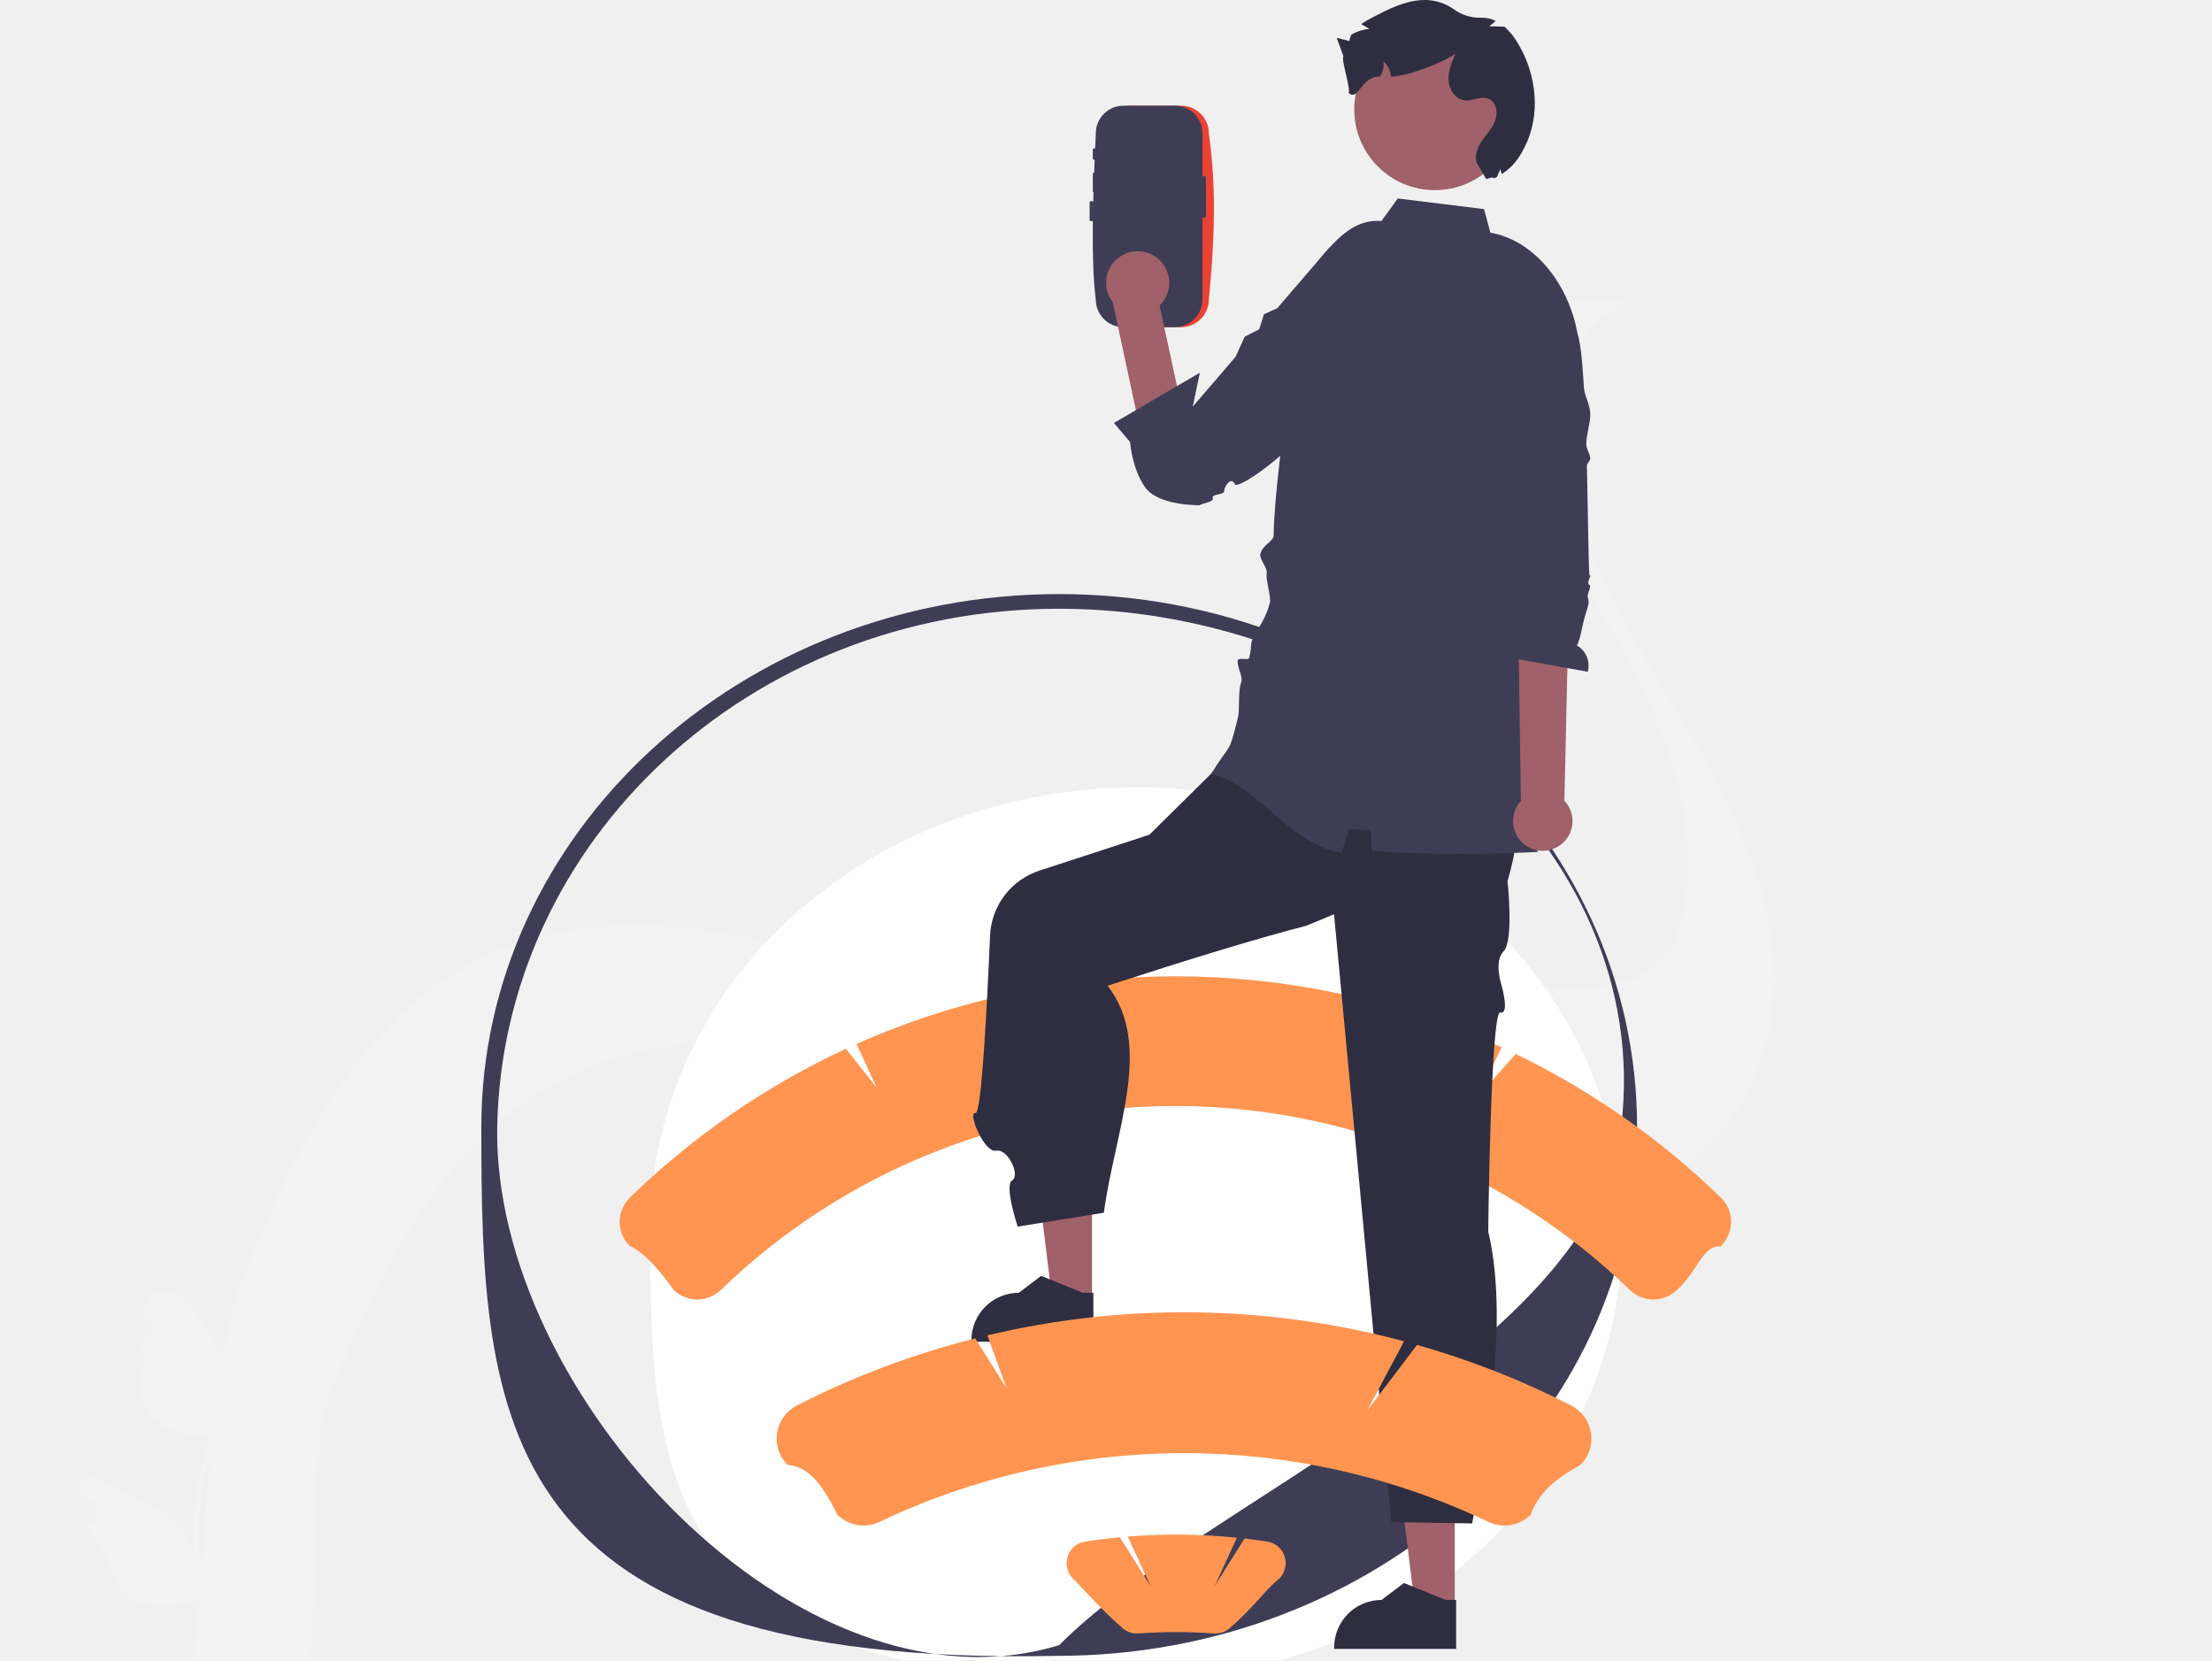
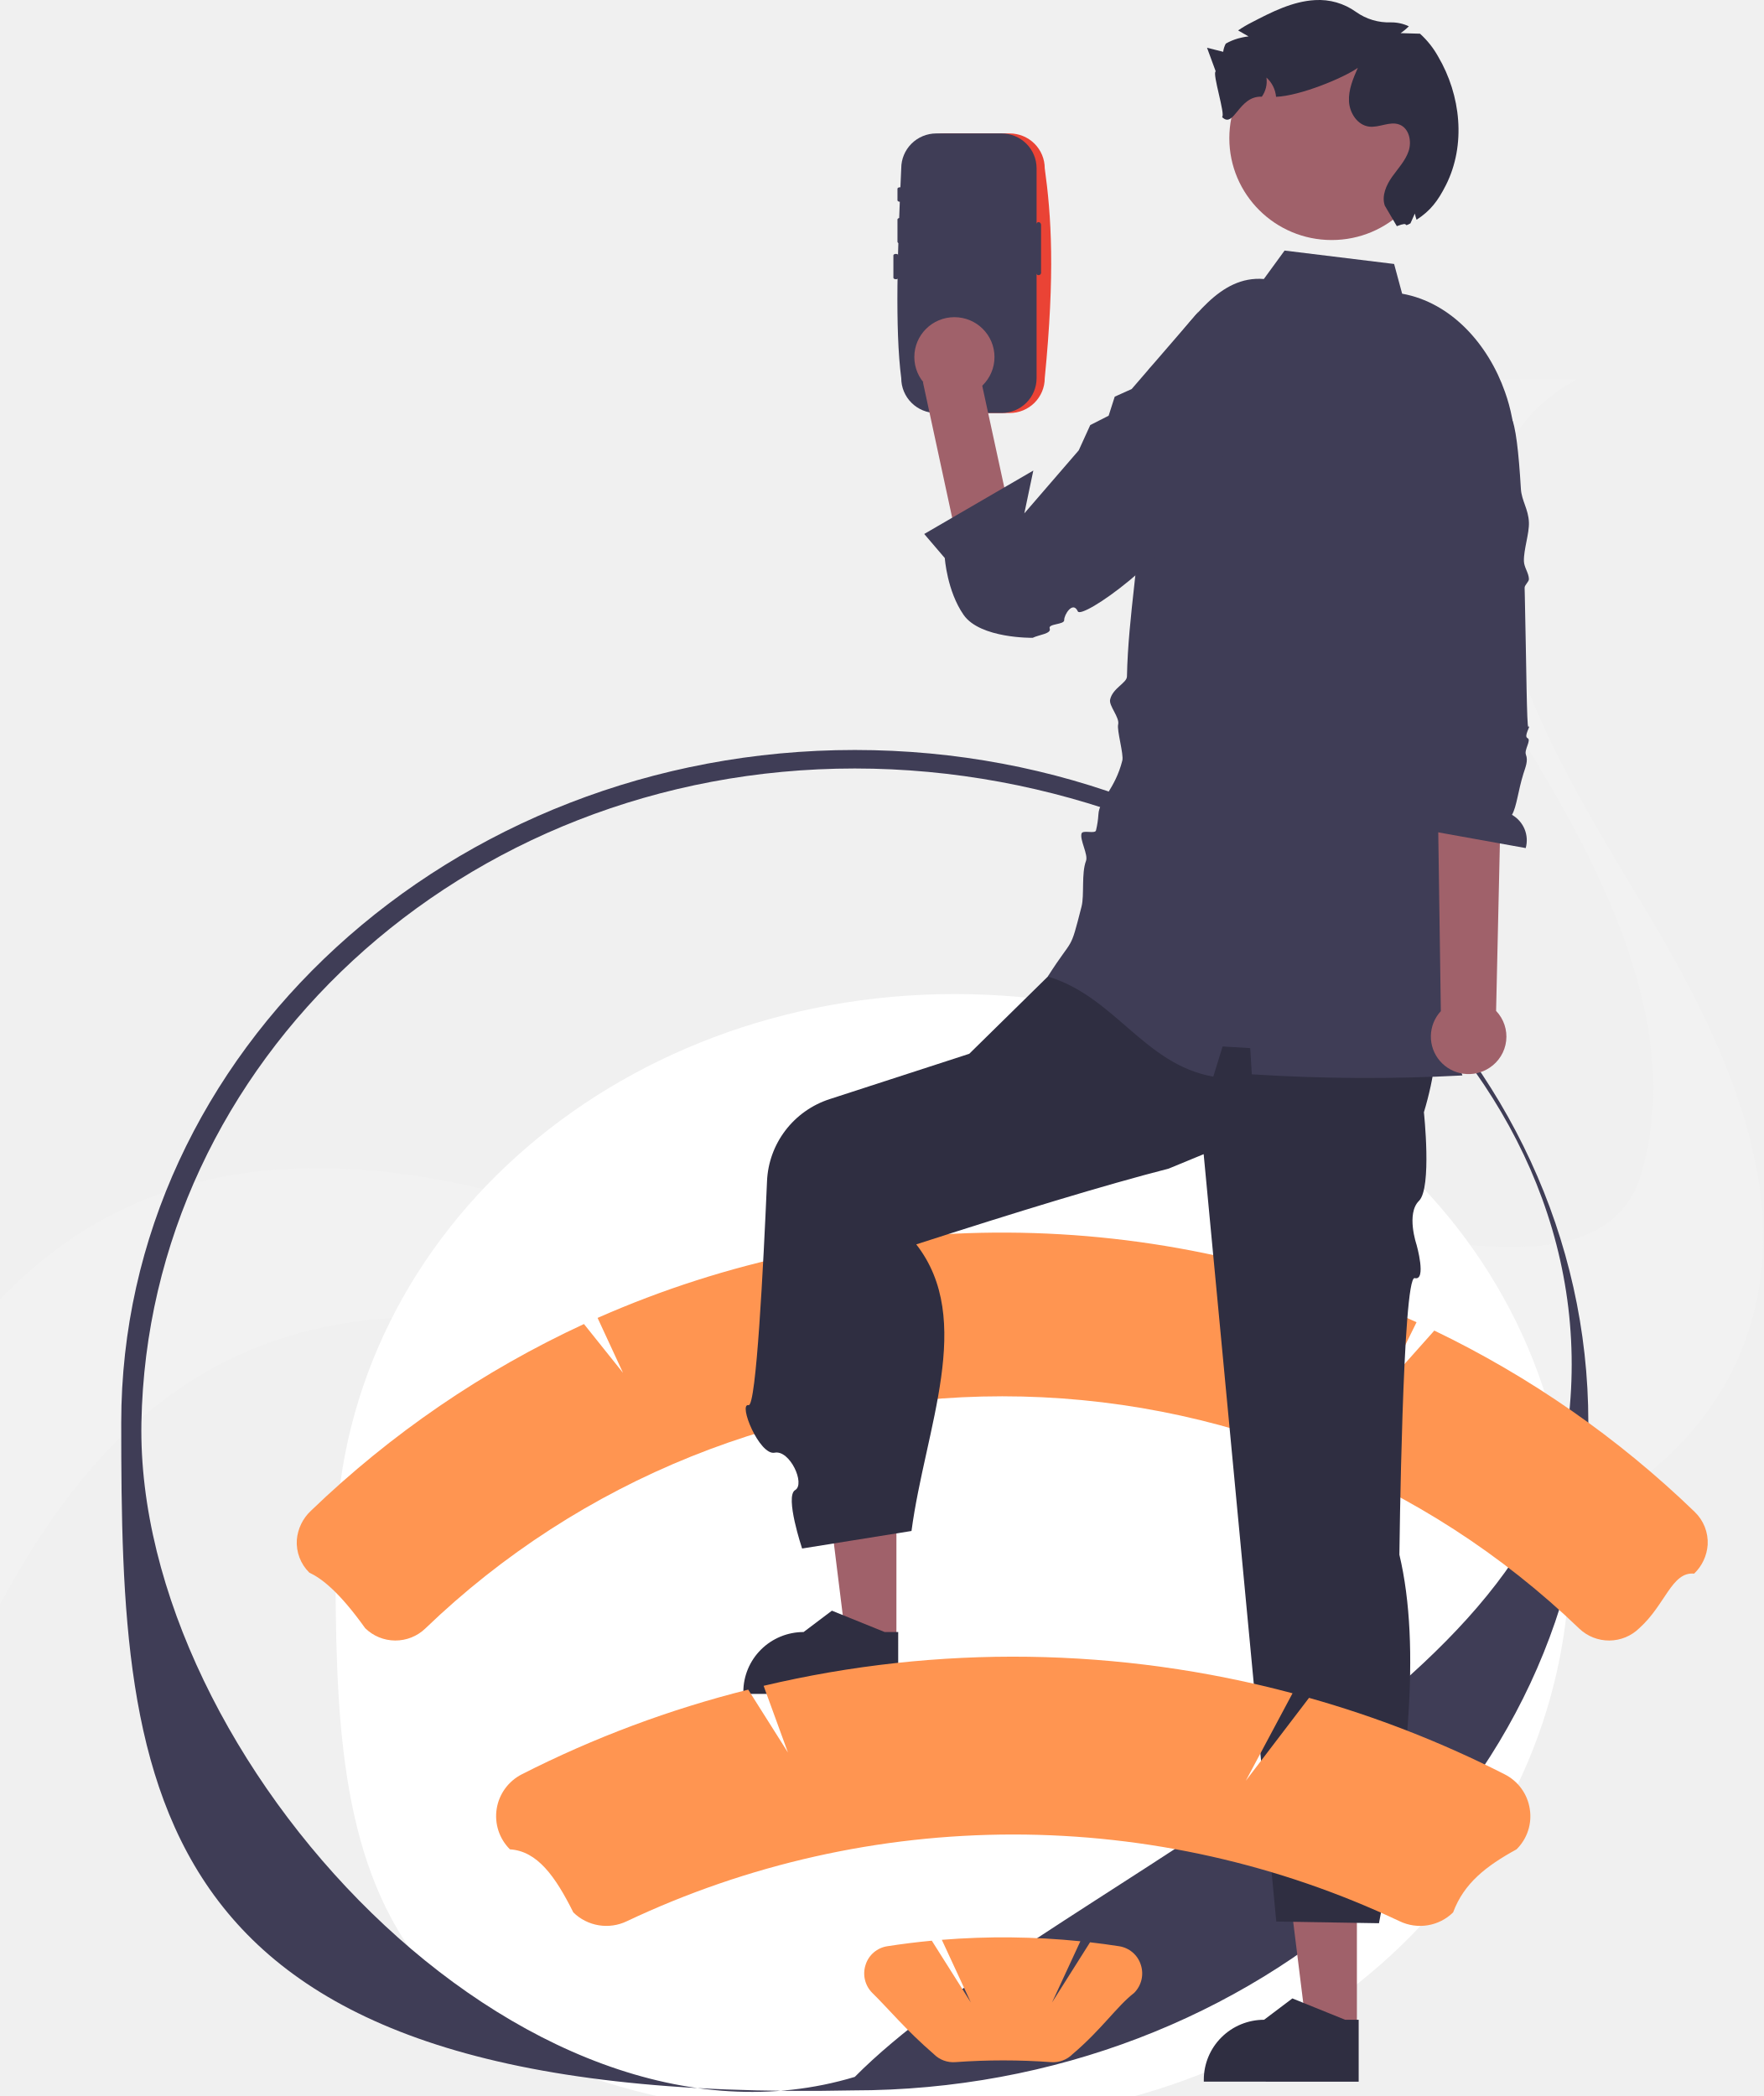
- <svg xmlns="http://www.w3.org/2000/svg" width="854" height="641" viewBox="0 0 854 641" fill="none">
-   <g clip-path="url(#clip0_143_477)">
-     <path d="M113.331 615.211C112.618 615.244 111.912 615.057 111.309 614.675C110.706 614.293 110.235 613.735 109.959 613.076C109.684 612.418 109.618 611.691 109.77 610.993C109.921 610.296 110.284 609.662 110.808 609.177L111.047 608.229C111.015 608.153 110.984 608.077 110.952 608.001C110.233 606.305 109.03 604.858 107.492 603.843C105.954 602.829 104.151 602.291 102.308 602.298C100.466 602.304 98.667 602.856 97.136 603.882C95.606 604.908 94.413 606.363 93.708 608.065C90.887 614.858 87.296 621.662 86.412 628.845C86.023 632.019 86.187 635.238 86.898 638.356C80.273 623.906 76.834 608.201 76.811 592.305C76.81 588.316 77.032 584.33 77.475 580.366C77.842 577.116 78.35 573.889 79.001 570.686C82.552 553.304 90.175 537.012 101.244 523.148C106.602 520.225 110.935 515.729 113.659 510.268C114.646 508.304 115.343 506.209 115.729 504.046C115.125 504.125 113.451 494.92 113.907 494.356C113.064 493.078 111.557 492.442 110.637 491.195C106.062 484.993 99.759 486.075 96.469 494.504C89.439 498.052 89.371 503.935 93.684 509.594C96.428 513.194 96.806 518.065 99.213 521.919C98.965 522.236 98.708 522.543 98.46 522.861C93.932 528.683 89.986 534.935 86.677 541.527C87.482 534.142 86.522 526.671 83.876 519.73C81.194 513.26 76.168 507.812 71.741 502.219C66.424 495.501 55.522 498.433 54.585 506.949C54.576 507.031 54.567 507.114 54.559 507.196C55.216 507.567 55.86 507.961 56.489 508.377C57.28 508.906 57.893 509.661 58.248 510.544C58.602 511.427 58.682 512.396 58.476 513.325C58.27 514.254 57.789 515.099 57.095 515.749C56.4 516.4 55.526 516.825 54.586 516.97L54.489 516.985C54.723 519.355 55.137 521.703 55.728 524.01C50.049 545.97 62.309 553.969 79.814 554.328C80.2 554.526 80.576 554.724 80.963 554.913C77.639 564.332 75.554 574.144 74.76 584.101C74.311 589.975 74.338 595.877 74.84 601.747L74.81 601.539C73.542 595.011 70.06 589.121 64.952 584.864C57.365 578.632 46.647 576.337 38.462 571.328C37.593 570.769 36.581 570.471 35.547 570.468C34.514 570.466 33.501 570.759 32.629 571.313C31.756 571.868 31.06 572.66 30.623 573.596C30.186 574.533 30.026 575.575 30.162 576.6C30.173 576.673 30.184 576.746 30.195 576.819C31.415 577.316 32.603 577.888 33.752 578.533C34.409 578.904 35.053 579.297 35.683 579.714C36.474 580.242 37.087 580.997 37.441 581.88C37.796 582.763 37.875 583.733 37.67 584.661C37.464 585.59 36.982 586.435 36.288 587.086C35.594 587.736 34.719 588.162 33.779 588.307L33.682 588.322C33.613 588.332 33.554 588.342 33.484 588.351C35.569 593.329 38.495 597.911 42.134 601.895C45.685 621.066 60.935 622.885 77.247 617.302H77.257C79.047 625.08 81.64 632.65 84.995 639.892H112.638C112.737 639.585 112.826 639.268 112.916 638.961C110.357 639.121 107.788 638.968 105.267 638.505C107.318 635.988 109.369 633.452 111.42 630.935C111.465 630.888 111.508 630.839 111.548 630.787C112.589 629.499 113.639 628.221 114.679 626.933L114.68 626.931C114.735 622.983 114.282 619.044 113.332 615.212L113.331 615.211H113.331Z" fill="#F2F2F2" />
-     <path d="M73 648.435H117.607C125.236 622.747 117.648 562.038 127.703 537.225C146.996 489.648 171.643 439.448 217.645 416.218C237.287 406.298 258.703 402.424 280.574 402.635C310.787 402.921 341.849 411.032 370.288 421.78C381.921 426.167 393.448 430.991 404.93 435.921C448.187 454.508 490.973 474.754 537.491 480.226C596.355 487.146 665.563 460.81 681.641 404.082C693.911 360.651 671.812 315.562 648.637 276.774C625.461 237.986 599.556 196.484 603.787 151.576C603.802 151.425 603.818 151.259 603.848 151.108C605.44 134.978 615.072 123.386 628.525 115.954H569.949C569.176 157.847 593.413 194.826 615.223 231.337C638.399 270.11 660.497 315.215 648.227 358.646C632.15 415.358 499.023 348.88 440.159 341.945C423.536 340.001 449.942 346.92 434.092 341.945C409.233 334.151 406.477 405.635 382.285 395.143C367.224 388.6 352.148 382.103 336.874 376.329C330.55 373.932 324.089 371.686 317.551 369.606C317.546 369.605 317.54 369.604 317.535 369.601C317.53 369.599 317.525 369.595 317.521 369.591C273.627 355.691 225.623 350.279 185.066 370.374C184.793 370.51 184.505 370.646 184.232 370.781C138.229 393.997 113.583 444.197 94.29 491.774C78.349 531.104 80.857 606.948 73 648.435L73 648.435Z" fill="#F2F2F2" />
-     <path d="M439.525 648.278C255.045 652.186 251 571.377 251 475.261C251 379.144 335.124 303.954 439.371 303.954C543.617 303.954 626.409 379.116 626.409 475.23C626.409 571.345 543.771 648.278 439.525 648.278Z" fill="white" />
-     <path d="M408.303 639.197C190.605 643.808 185.831 548.448 185.831 435.024C185.831 321.6 285.914 229.326 408.932 229.326C531.949 229.326 632.032 321.602 632.032 435.024C632.032 548.446 531.321 639.197 408.303 639.197ZM408.932 234.986C289.298 234.986 193.985 324.738 191.97 435.024C190.096 537.604 308.288 665.608 408.932 635.065C462.904 580.26 615.497 521.232 625.893 435.024C639.113 325.398 528.565 234.986 408.932 234.986L408.932 234.986Z" fill="#3F3D56" />
-     <path d="M561.642 620.546H546.326L539.04 561.467L561.646 561.468L561.642 620.546Z" fill="#A0616A" />
-     <path d="M562.182 636.524L515.082 636.523V635.927C515.082 631.065 517.014 626.402 520.452 622.964C523.89 619.527 528.552 617.595 533.414 617.595H533.415L542.019 611.068L558.071 617.596L562.182 617.596L562.182 636.524V636.524Z" fill="#2F2E41" />
-     <path d="M664.358 462.278C641.099 439.692 614.37 420.982 585.188 406.858L570.304 423.659L579.784 404.302C540.725 386.466 498.324 377.126 455.386 376.899C412.448 376.672 369.951 385.564 330.706 402.986L338.439 419.783L326.565 404.856C295.91 419.115 267.856 438.402 243.565 461.919C241.068 464.246 239.525 467.418 239.237 470.819C239.112 472.666 239.386 474.52 240.039 476.253C240.692 477.985 241.71 479.558 243.024 480.863C246.766 482.635 252.1 486.701 260.024 497.862C262.454 500.258 265.723 501.611 269.136 501.632C272.549 501.653 275.836 500.341 278.295 497.974C325.354 452.421 388.282 426.953 453.777 426.953C519.271 426.953 582.199 452.421 629.258 497.974C631.717 500.341 635.004 501.653 638.417 501.632C641.829 501.611 645.099 500.258 647.529 497.861C655.503 490.69 657.366 480.552 664.216 481.174C666.629 478.841 668.093 475.698 668.326 472.35C668.427 470.485 668.125 468.619 667.441 466.881C666.756 465.143 665.704 463.573 664.358 462.278Z" fill="#FF9551" />
-     <path d="M421.594 501.987L406.278 501.986L398.992 442.908L421.597 442.909L421.594 501.987Z" fill="#A0616A" />
-     <path d="M422.133 517.965L375.033 517.963V517.368C375.034 512.506 376.965 507.843 380.403 504.405C383.841 500.967 388.504 499.035 393.366 499.035H393.367L401.97 492.508L418.022 499.036L422.134 499.036L422.133 517.965V517.965Z" fill="#2F2E41" />
-     <path d="M579.154 284.475L470.457 295.831L443.749 322.221L401.265 336.093C395.916 337.839 391.228 341.177 387.828 345.66C384.428 350.144 382.478 355.558 382.238 361.18C381.133 387.09 378.948 430.109 376.641 429.658C373.342 429.014 379.936 445.134 384.555 444.199C389.174 443.263 393.976 453.773 390.783 455.642C387.59 457.511 392.909 473.499 392.909 473.499L426.181 468.138C430.346 436.724 445.556 403.613 427.629 380.5C457.99 370.648 484.736 362.409 504.403 357.332L515.04 352.918L537.123 587.564L568.354 588.076C576.971 543.746 581.301 503.848 574.565 475.385C574.565 475.385 575.532 389.88 579.226 390.815C582.919 391.75 579.788 380.611 579.788 380.611C579.788 380.611 576.554 371.124 580.528 367.188C584.502 363.253 582.021 340.105 582.021 340.105C588.587 318.2 586.611 300.113 579.154 284.475V284.475Z" fill="#2F2E41" />
-     <path d="M592.005 236.595C593.082 231.767 594.158 226.939 595.235 222.11C598.259 208.589 601.277 195.074 604.291 181.565C608.249 163.865 612.223 145.548 608.819 127.737C608.309 125.058 607.594 122.422 606.682 119.852C601.584 105.271 590.327 92.495 575.399 89.804L572.96 80.716L539.65 76.616L533.346 85.311C519.776 84.225 511.721 97.737 502.36 108.872L498.64 112.592C495.929 115.982 495.373 128.72 493.681 132.431C486.153 148.935 496.526 132.896 496.161 151.031C495.783 169.824 492.087 188.059 491.708 206.85C491.668 208.866 487.329 210.404 486.582 213.939C486.179 215.847 489.541 219.386 489.031 221.519C488.596 223.34 490.768 230.657 490.302 232.538C488.14 241.268 483.243 244.705 483.028 249.01C482.93 250.666 482.683 252.311 482.291 253.923C482.023 255.067 478.268 253.696 477.902 254.858C477.288 256.81 479.991 261.306 479.25 263.26C477.816 267.042 478.781 273.722 477.902 277.178C474.216 291.687 475.632 285.93 467.641 298.59C488.093 304.773 496.927 325.48 517.966 329.207C518.914 326.142 519.859 323.069 520.802 319.988C523.591 320.167 526.396 320.334 529.202 320.488C529.359 323.163 529.518 325.839 529.677 328.498C551.003 329.873 572.391 329.99 593.731 328.847C593.016 326.703 592.445 324.513 592.021 322.292C590.85 316.118 593.368 309.422 593.637 303.31C593.827 298.782 591.674 294.935 591.737 290.059C591.752 289.157 596.819 288.397 596.803 287.478C596.723 279.372 592.117 268.527 593.637 260.564C595.219 252.38 590.201 244.734 592.005 236.598V236.595L592.005 236.595Z" fill="#3F3D56" />
-     <path d="M436.194 40.802C433.37 40.805 430.662 41.929 428.665 43.926C426.668 45.923 425.545 48.63 425.542 51.455V115.641C425.545 118.465 426.668 121.173 428.665 123.17C430.662 125.167 433.37 126.29 436.194 126.293H456.052C458.876 126.29 461.583 125.167 463.58 123.17C465.577 121.173 466.701 118.465 466.704 115.641C469.869 83.389 468.706 65.983 466.704 51.455C466.701 48.63 465.577 45.923 463.58 43.926C461.583 41.929 458.876 40.805 456.052 40.802H436.194V40.802Z" fill="#EA4335" />
-     <path d="M433.714 40.802C430.89 40.805 428.183 41.929 426.186 43.926C424.189 45.923 423.065 48.63 423.062 51.454C421.921 76.685 421.128 100.747 423.062 115.641C423.065 118.465 424.188 121.172 426.185 123.17C428.182 125.167 430.89 126.29 433.714 126.293H453.572C456.396 126.29 459.104 125.167 461.101 123.17C463.098 121.173 464.221 118.465 464.224 115.641V51.455C464.221 48.63 463.098 45.923 461.101 43.926C459.104 41.929 456.396 40.805 453.572 40.802L433.714 40.802Z" fill="#3F3D56" />
-     <path d="M484.835 134.219C484.835 134.219 503.616 133.457 494.057 141.566C487.836 146.843 473.828 183.581 459.275 188.026C457.561 188.548 455.758 188.709 453.979 188.498C452.2 188.287 450.484 187.709 448.94 186.8C447.396 185.891 446.058 184.672 445.01 183.219C443.962 181.766 443.228 180.111 442.853 178.359L429.66 116.869L446.893 114.248L457.395 162.915L484.835 134.219V134.219Z" fill="#A0616A" />
-     <path d="M439.23 121.36C445.961 121.36 451.418 115.903 451.418 109.172C451.418 102.44 445.961 96.984 439.23 96.984C432.498 96.984 427.042 102.44 427.042 109.172C427.042 115.903 432.498 121.36 439.23 121.36Z" fill="#A0616A" />
-     <path d="M510.311 100.618C521.476 109.003 524.764 136.498 517.748 148.571C504.336 171.648 477.895 189.415 476.768 186.947C475.224 183.568 472.533 188.106 472.624 189.591C472.716 191.076 467.622 190.634 468.216 192.205C468.809 193.777 464.789 194.119 463.043 195.03C463.043 195.03 447.065 195.3 442.024 188.009C436.984 180.718 436.308 170.642 436.308 170.642L430.05 163.279L463.229 143.884L460.494 156.975L477.046 137.703L480.548 129.971L486.137 127.117L487.988 121.291L493.141 118.961L513.52 95.232L510.311 100.618L510.311 100.618Z" fill="#3F3D56" />
-     <path d="M601.987 326.493C603.38 325.575 604.554 324.362 605.427 322.94C606.3 321.519 606.851 319.923 607.041 318.265C607.231 316.608 607.055 314.929 606.526 313.347C605.996 311.765 605.126 310.318 603.978 309.108L606.322 204.844L585.72 208.049L587.173 309.179C585.269 311.244 584.188 313.935 584.136 316.744C584.084 319.552 585.064 322.282 586.89 324.416C588.716 326.55 591.261 327.941 594.044 328.323C596.826 328.706 599.653 328.055 601.987 326.493Z" fill="#A0616A" />
-     <path d="M602.885 115.969C602.885 115.969 601.518 117.002 608.527 127.681C609.916 129.798 610.858 138.337 611.517 149.48C611.732 153.11 613.799 155.66 613.959 159.711C614.095 163.149 612.332 168.047 612.437 171.612C612.493 173.514 613.911 175.168 613.959 177.071C613.979 177.864 612.633 178.91 612.652 179.7C612.673 180.552 612.692 181.402 612.712 182.249C613.193 203.427 613.296 222.554 613.775 222.231C614.794 221.542 612.262 225.102 613.528 225.697C614.795 226.291 612.447 229.241 613.052 230.77C613.789 232.632 612.873 234.687 612.293 236.557C610.621 241.956 610.261 246.592 608.807 249.156C610.533 250.147 611.88 251.683 612.637 253.523C613.394 255.364 613.517 257.404 612.986 259.321L583.95 254.072C580.41 248.401 580.921 242.448 583.333 241.411L582.615 222.956L574.345 127.479L598.582 116.658L602.885 115.969V115.969Z" fill="#3F3D56" />
-     <path d="M422.669 57.264C422.252 57.264 421.913 57.463 421.913 57.707V61.25C421.913 61.494 422.252 61.693 422.669 61.693C423.086 61.693 423.425 61.494 423.425 61.25V57.707C423.425 57.463 423.086 57.264 422.669 57.264Z" fill="#3F3D56" />
-     <path d="M422.669 66.652C422.252 66.652 421.913 66.85 421.913 67.095V73.958C421.913 74.203 422.252 74.401 422.669 74.401C423.086 74.401 423.425 74.203 423.425 73.958V67.095C423.425 66.85 423.086 66.652 422.669 66.652Z" fill="#3F3D56" />
-     <path d="M464.829 67.892C464.606 67.917 464.403 68.029 464.262 68.202C464.12 68.376 464.053 68.598 464.073 68.821V83.215C464.05 83.327 464.052 83.443 464.079 83.554C464.106 83.666 464.158 83.77 464.23 83.859C464.302 83.947 464.394 84.019 464.497 84.068C464.601 84.118 464.714 84.143 464.829 84.143C464.943 84.143 465.057 84.118 465.16 84.068C465.264 84.019 465.355 83.947 465.427 83.859C465.5 83.77 465.552 83.666 465.579 83.554C465.606 83.443 465.608 83.327 465.585 83.215V68.821C465.605 68.598 465.537 68.376 465.396 68.202C465.255 68.029 465.051 67.917 464.829 67.892Z" fill="#3F3D56" />
-     <path d="M421.429 77.634C421.012 77.634 420.673 77.832 420.673 78.077V84.94C420.673 85.185 421.012 85.383 421.429 85.383C421.846 85.383 422.185 85.184 422.185 84.94V78.077C422.185 77.832 421.846 77.634 421.429 77.634Z" fill="#3F3D56" />
-     <path d="M553.972 73.396C571.164 73.396 585.101 59.46 585.101 42.268C585.101 25.076 571.164 11.139 553.972 11.139C536.78 11.139 522.843 25.076 522.843 42.268C522.843 59.46 536.78 73.396 553.972 73.396Z" fill="#A0616A" />
-     <path d="M588.73 56.571C586.299 61.434 583.986 64.476 579.785 67.194C579.571 66.575 579.399 65.941 579.268 65.299C578.821 66.298 578.385 67.296 577.927 68.298C575.269 69.782 578.138 67.492 573.787 69.152L570.126 62.87C569.124 59.889 570.544 56.641 572.35 54.061C574.159 51.491 576.41 49.135 577.39 46.148C578.37 43.16 577.5 39.202 574.562 38.09C571.667 36.979 568.47 39.086 565.394 38.72C561.843 38.301 559.427 34.586 559.234 31.012C559.042 27.438 560.5 24.006 561.927 20.736C557.627 23.817 544.307 29.338 537.055 29.602C536.86 27.34 535.814 25.236 534.13 23.714C534.425 25.773 533.923 27.868 532.728 29.57C525.628 29.206 524.294 39.518 520.628 35.784C521.773 35.208 517.556 22.393 518.7 21.817C517.819 19.404 516.94 16.999 516.063 14.6C517.694 15.011 519.338 15.431 520.98 15.84C521.082 14.963 521.348 14.113 521.766 13.334C522.936 12.667 524.181 12.142 525.475 11.768C525.892 11.657 526.32 11.543 526.752 11.451C527.392 11.308 528.039 11.203 528.69 11.135C527.746 10.587 526.794 10.053 525.848 9.495C525.735 9.431 525.633 9.365 525.52 9.301C526.849 8.387 528.237 7.563 529.676 6.834C535.742 3.661 542.037 0.427 548.875 0.032C553.318 -0.251 557.721 1.017 561.334 3.618C564.448 5.856 568.22 6.99 572.053 6.843C573.917 6.829 575.76 7.239 577.441 8.043C576.671 8.819 575.828 9.52 574.925 10.136C576.898 10.188 578.86 10.241 580.836 10.303C583.048 12.316 584.913 14.68 586.357 17.299C593.277 29.121 594.858 44.323 588.73 56.571H588.73Z" fill="#2F2E41" />
-     <path d="M614.216 553.114C613.875 550.869 613.003 548.738 611.672 546.898C610.342 545.058 608.591 543.563 606.565 542.536C587.556 532.807 567.632 524.978 547.085 519.163L527.857 544.511L542.068 517.764C489.469 503.653 434.183 502.869 381.205 515.482L388.599 535.87L376.52 516.649C352.665 522.647 329.567 531.332 307.67 542.536C305.654 543.569 303.91 545.063 302.581 546.897C301.252 548.732 300.375 550.854 300.022 553.091C299.669 555.329 299.85 557.618 300.55 559.772C301.25 561.927 302.449 563.885 304.049 565.488C312.362 565.999 317.852 573.723 323.331 584.77C325.43 586.842 328.119 588.214 331.028 588.698C333.938 589.183 336.926 588.756 339.584 587.476C376.304 570.011 416.456 560.949 457.118 560.949C497.78 560.949 537.932 570.011 574.652 587.476C577.309 588.756 580.297 589.183 583.206 588.699C586.116 588.215 588.804 586.842 590.903 584.77C594.197 575.838 600.986 570.557 610.186 565.488C611.795 563.896 613 561.942 613.701 559.789C614.402 557.637 614.579 555.348 614.216 553.114Z" fill="#FF9551" />
-     <path d="M489.283 595.105C486.368 594.648 483.435 594.248 480.485 593.907L468.922 612.307L477.538 593.593C463.537 592.162 449.435 592.014 435.407 593.15L444.227 612.307L432.354 593.414C427.822 593.844 423.324 594.408 418.859 595.106C417.33 595.332 415.896 595.985 414.722 596.989C413.547 597.994 412.68 599.309 412.22 600.785C411.73 602.272 411.663 603.867 412.026 605.391C412.39 606.915 413.17 608.307 414.28 609.413C419.055 614.09 424.32 620.586 432.972 628.105C433.816 628.96 434.836 629.622 435.961 630.045C437.086 630.468 438.289 630.642 439.488 630.554C444.282 630.199 449.189 630.019 454.071 630.019H454.071C458.953 630.019 463.859 630.199 468.654 630.554C469.853 630.64 471.056 630.465 472.18 630.043C473.305 629.62 474.325 628.959 475.17 628.105C484.105 620.478 488.62 613.485 493.862 609.413C494.972 608.307 495.752 606.915 496.116 605.391C496.48 603.867 496.412 602.272 495.922 600.785C495.462 599.309 494.595 597.994 493.42 596.989C492.246 595.984 490.812 595.331 489.283 595.105Z" fill="#FF9551" />
-   </g>
-   <defs>
-     <clipPath id="clip0_143_477">
-       <rect width="889.902" height="640.907" fill="white" transform="translate(-36)" />
-     </clipPath>
-   </defs>
+ <svg xmlns="http://www.w3.org/2000/svg" width="461" height="548" viewBox="0 0 461 548" fill="none">
+   <path d="M-65.299 554.437H-26.953C-20.394 532.472 -26.918 480.564 -18.273 459.348C-1.688 418.668 19.499 375.745 59.045 355.882C75.929 347.4 94.34 344.088 113.141 344.268C139.114 344.513 165.816 351.448 190.263 360.638C200.264 364.389 210.173 368.514 220.043 372.729C257.229 388.622 294.01 405.933 333.999 410.612C384.601 416.528 444.095 394.01 457.916 345.506C468.464 308.37 449.467 269.817 429.544 236.652C409.622 203.487 387.352 168.001 390.99 129.603C391.003 129.474 391.016 129.332 391.042 129.203C392.411 115.411 400.69 105.499 412.256 99.145H361.901C361.236 134.965 382.072 166.583 400.821 197.802C420.743 230.955 439.74 269.521 429.192 306.656C415.372 355.147 300.93 298.305 250.327 292.376C236.037 290.713 258.737 296.63 245.112 292.376C223.742 285.712 221.373 346.833 200.577 337.862C187.63 332.268 174.669 326.712 161.54 321.776C156.103 319.726 150.548 317.806 144.929 316.027C144.924 316.027 144.919 316.025 144.914 316.023C144.91 316.021 144.906 316.018 144.903 316.014C107.169 304.13 65.903 299.502 31.038 316.684C30.803 316.8 30.556 316.916 30.321 317.032C-9.225 336.882 -30.412 379.805 -46.997 420.485C-60.7 454.114 -58.545 518.964 -65.299 554.436L-65.299 554.437Z" fill="#F2F2F2" />
+   <path d="M249.782 554.303C91.195 557.644 87.718 488.549 87.718 406.366C87.718 324.182 160.035 259.892 249.65 259.892C339.265 259.892 410.436 324.158 410.436 406.34C410.436 488.522 339.397 554.303 249.782 554.303Z" fill="white" />
+   <path d="M222.943 546.537C35.8 550.48 31.696 468.944 31.696 371.962C31.696 274.98 117.732 196.082 223.483 196.082C329.235 196.082 415.27 274.982 415.27 371.962C415.27 468.942 328.695 546.537 222.943 546.537ZM223.483 200.922C120.641 200.922 38.705 277.664 36.973 371.962C35.362 459.671 136.966 569.12 223.483 543.005C269.88 496.144 401.056 445.673 409.993 371.962C421.357 278.228 326.326 200.922 223.483 200.922L223.483 200.922Z" fill="#3F3D56" />
+   <path d="M354.76 530.59H341.593L335.33 480.075L354.763 480.076L354.76 530.59Z" fill="#A0616A" />
+   <path d="M355.224 544.252L314.734 544.251V543.742C314.735 539.585 316.395 535.598 319.351 532.658C322.306 529.719 326.314 528.067 330.494 528.067H330.495L337.891 522.486L351.69 528.068L355.224 528.068L355.224 544.253V544.252Z" fill="#2F2E41" />
+   <path d="M443.059 395.265C423.065 375.954 400.087 359.955 375.001 347.879L362.206 362.245L370.355 345.694C336.778 330.443 300.329 322.457 263.417 322.263C226.506 322.069 189.974 329.672 156.237 344.569L162.885 358.93L152.677 346.167C126.324 358.359 102.208 374.85 81.327 394.958C79.18 396.948 77.854 399.66 77.606 402.568C77.499 404.148 77.734 405.732 78.296 407.214C78.857 408.696 79.732 410.04 80.861 411.157C84.079 412.671 88.663 416.148 95.475 425.69C97.564 427.74 100.375 428.897 103.309 428.915C106.243 428.933 109.068 427.81 111.182 425.787C151.636 386.837 205.732 365.061 262.034 365.061C318.336 365.061 372.432 386.837 412.886 425.787C415 427.81 417.825 428.933 420.759 428.915C423.693 428.897 426.503 427.74 428.592 425.69C435.447 419.558 437.049 410.89 442.937 411.422C445.011 409.427 446.27 406.74 446.47 403.877C446.557 402.282 446.298 400.687 445.709 399.201C445.12 397.715 444.217 396.372 443.059 395.265V395.265Z" fill="#FF9551" />
+   <path d="M234.368 429.218L221.202 429.217L214.938 378.703L234.371 378.704L234.368 429.218Z" fill="#A0616A" />
+   <path d="M234.832 442.88L194.343 442.878V442.369C194.343 438.212 196.003 434.225 198.959 431.285C201.914 428.346 205.923 426.694 210.102 426.694H210.103L217.499 421.113L231.298 426.695L234.833 426.695L234.832 442.88V442.88Z" fill="#2F2E41" />
+   <path d="M369.814 243.237L276.373 252.947L253.414 275.511L216.893 287.372C212.294 288.865 208.264 291.72 205.341 295.553C202.419 299.386 200.742 304.016 200.537 308.822C199.586 330.977 197.708 367.759 195.725 367.374C192.889 366.823 198.557 380.607 202.528 379.807C206.498 379.006 210.627 387.994 207.882 389.591C205.137 391.189 209.71 404.86 209.71 404.86L238.311 400.276C241.892 373.416 254.967 345.105 239.556 325.342C265.656 316.918 288.648 309.874 305.554 305.532L314.698 301.758L333.682 502.389L360.53 502.828C367.938 464.924 371.659 430.809 365.869 406.472C365.869 406.472 366.701 333.362 369.876 334.162C373.051 334.961 370.359 325.437 370.359 325.437C370.359 325.437 367.579 317.325 370.995 313.96C374.412 310.595 372.278 290.803 372.278 290.803C377.923 272.073 376.224 256.608 369.814 243.237V243.237Z" fill="#2F2E41" />
+   <path d="M380.862 202.298C381.787 198.17 382.712 194.041 383.638 189.913C386.237 178.351 388.832 166.795 391.423 155.245C394.825 140.11 398.242 124.449 395.315 109.22C394.877 106.929 394.262 104.675 393.478 102.478C389.096 90.011 379.419 79.087 366.586 76.786L364.489 69.016L335.854 65.51L330.435 72.944C318.77 72.016 311.845 83.569 303.799 93.089L300.601 96.27C298.27 99.169 297.792 110.06 296.337 113.234C289.867 127.345 298.783 113.631 298.469 129.137C298.144 145.206 294.968 160.798 294.642 176.865C294.607 178.589 290.877 179.903 290.235 182.926C289.889 184.557 292.779 187.583 292.34 189.407C291.966 190.964 293.834 197.22 293.433 198.829C291.574 206.293 287.365 209.232 287.18 212.913C287.096 214.329 286.883 215.735 286.546 217.114C286.316 218.092 283.088 216.92 282.774 217.913C282.245 219.583 284.569 223.427 283.932 225.098C282.7 228.331 283.529 234.043 282.774 236.998C279.605 249.404 280.822 244.481 273.952 255.306C291.534 260.592 299.128 278.297 317.214 281.484C318.029 278.864 318.842 276.236 319.652 273.602C322.049 273.755 324.461 273.898 326.873 274.03C327.008 276.317 327.145 278.605 327.281 280.879C345.614 282.054 364 282.154 382.345 281.177C381.73 279.343 381.239 277.471 380.875 275.572C379.869 270.293 382.033 264.567 382.264 259.342C382.427 255.47 380.576 252.181 380.631 248.011C380.644 247.24 384.999 246.591 384.986 245.805C384.917 238.874 380.957 229.601 382.264 222.792C383.624 215.794 379.311 209.257 380.862 202.3V202.298L380.862 202.298Z" fill="#3F3D56" />
+   <path d="M246.919 34.887C244.491 34.89 242.164 35.851 240.447 37.558C238.73 39.266 237.765 41.581 237.762 43.995V98.877C237.765 101.292 238.73 103.607 240.447 105.315C242.164 107.022 244.491 107.983 246.919 107.985H263.99C266.418 107.983 268.745 107.022 270.462 105.315C272.179 103.607 273.144 101.292 273.147 98.877C275.868 71.301 274.868 56.418 273.147 43.995C273.144 41.581 272.179 39.266 270.462 37.558C268.745 35.851 266.418 34.89 263.99 34.887H246.919V34.887Z" fill="#EA4335" />
+   <path d="M244.787 34.887C242.36 34.89 240.032 35.851 238.315 37.558C236.599 39.266 235.633 41.581 235.63 43.995C234.65 65.569 233.968 86.143 235.63 98.877C235.633 101.292 236.599 103.607 238.315 105.315C240.032 107.022 242.36 107.983 244.787 107.985H261.858C264.286 107.983 266.613 107.022 268.33 105.315C270.047 103.607 271.012 101.292 271.015 98.877V43.996C271.012 41.581 270.047 39.266 268.33 37.558C266.613 35.851 264.286 34.89 261.858 34.887L244.787 34.887Z" fill="#3F3D56" />
+   <path d="M288.733 114.762C288.733 114.762 304.879 114.111 296.661 121.045C291.313 125.557 279.271 156.969 266.76 160.769C265.287 161.216 263.737 161.353 262.208 161.173C260.678 160.992 259.204 160.498 257.876 159.721C256.549 158.944 255.399 157.901 254.498 156.659C253.597 155.417 252.966 154.002 252.643 152.504L241.303 99.927L256.117 97.686L265.145 139.298L288.733 114.762V114.762Z" fill="#A0616A" />
+   <path d="M249.529 103.767C255.316 103.767 260.007 99.102 260.007 93.346C260.007 87.591 255.316 82.925 249.529 82.925C243.742 82.925 239.051 87.591 239.051 93.346C239.051 99.102 243.742 103.767 249.529 103.767Z" fill="#A0616A" />
+   <path d="M310.633 86.032C320.231 93.201 323.058 116.711 317.027 127.034C305.497 146.765 282.768 161.957 281.798 159.847C280.471 156.958 278.158 160.838 278.236 162.108C278.315 163.378 273.936 162.999 274.446 164.343C274.956 165.687 271.501 165.979 270 166.758C270 166.758 256.265 166.989 251.931 160.755C247.598 154.521 247.017 145.905 247.017 145.905L241.637 139.61L270.159 123.026L267.809 134.22L282.037 117.741L285.048 111.13L289.852 108.69L291.444 103.708L295.873 101.716L313.392 81.427L310.634 86.032L310.633 86.032Z" fill="#3F3D56" />
+   <path d="M389.442 279.164C390.64 278.379 391.649 277.342 392.4 276.126C393.15 274.911 393.624 273.546 393.787 272.129C393.95 270.712 393.799 269.276 393.344 267.923C392.889 266.571 392.141 265.334 391.153 264.299L393.169 175.15L375.459 177.89L376.707 264.36C375.071 266.125 374.142 268.427 374.097 270.828C374.052 273.229 374.894 275.563 376.464 277.388C378.034 279.213 380.222 280.402 382.614 280.729C385.006 281.056 387.436 280.499 389.442 279.164V279.164Z" fill="#A0616A" />
+   <path d="M390.214 99.158C390.214 99.158 389.039 100.041 395.064 109.172C396.259 110.982 397.068 118.283 397.635 127.811C397.82 130.915 399.596 133.095 399.734 136.559C399.851 139.499 398.336 143.687 398.426 146.735C398.474 148.361 399.693 149.776 399.734 151.402C399.752 152.08 398.594 152.974 398.61 153.65C398.628 154.379 398.645 155.105 398.662 155.83C399.076 173.937 399.164 190.292 399.575 190.016C400.452 189.427 398.275 192.471 399.364 192.979C400.452 193.488 398.434 196.01 398.954 197.317C399.588 198.909 398.8 200.666 398.302 202.265C396.865 206.881 396.555 210.845 395.305 213.038C396.789 213.885 397.947 215.198 398.598 216.772C399.248 218.346 399.354 220.09 398.898 221.73L373.937 217.241C370.893 212.392 371.333 207.303 373.407 206.416L372.789 190.636L365.68 108.999L386.515 99.747L390.214 99.158V99.158Z" fill="#3F3D56" />
+   <path d="M235.293 48.963C234.934 48.963 234.643 49.133 234.643 49.342V52.371C234.643 52.58 234.934 52.749 235.293 52.749C235.651 52.749 235.942 52.58 235.942 52.371V49.342C235.942 49.133 235.651 48.963 235.293 48.963Z" fill="#3F3D56" />
+   <path d="M235.293 56.99C234.934 56.99 234.643 57.16 234.643 57.368V63.237C234.643 63.446 234.934 63.616 235.293 63.616C235.651 63.616 235.942 63.446 235.942 63.237V57.368C235.942 57.16 235.651 56.99 235.293 56.99Z" fill="#3F3D56" />
+   <path d="M271.535 58.05C271.344 58.072 271.169 58.167 271.047 58.316C270.926 58.464 270.868 58.654 270.885 58.844V71.152C270.865 71.248 270.867 71.347 270.89 71.442C270.914 71.537 270.958 71.626 271.02 71.702C271.082 71.778 271.161 71.84 271.25 71.882C271.339 71.924 271.436 71.946 271.535 71.946C271.633 71.946 271.731 71.924 271.82 71.882C271.909 71.84 271.987 71.778 272.05 71.702C272.112 71.626 272.156 71.537 272.18 71.442C272.203 71.347 272.205 71.248 272.185 71.152V58.844C272.202 58.654 272.144 58.464 272.022 58.316C271.901 58.167 271.726 58.072 271.535 58.05V58.05Z" fill="#3F3D56" />
+   <path d="M234.227 66.38C233.868 66.38 233.577 66.55 233.577 66.758V72.627C233.577 72.836 233.868 73.006 234.227 73.006C234.585 73.006 234.876 72.836 234.876 72.627V66.758C234.876 66.55 234.585 66.38 234.227 66.38Z" fill="#3F3D56" />
+   <path d="M348.167 62.757C362.946 62.757 374.926 50.84 374.926 36.14C374.926 21.441 362.946 9.524 348.167 9.524C333.388 9.524 321.407 21.441 321.407 36.14C321.407 50.84 333.388 62.757 348.167 62.757Z" fill="#A0616A" />
+   <path d="M378.046 48.37C375.957 52.528 373.968 55.129 370.356 57.454C370.172 56.924 370.024 56.382 369.912 55.833C369.528 56.688 369.153 57.541 368.759 58.397C366.474 59.666 368.94 57.708 365.2 59.127L362.053 53.757C361.192 51.207 362.413 48.43 363.965 46.224C365.52 44.027 367.455 42.012 368.298 39.458C369.14 36.903 368.392 33.519 365.866 32.568C363.378 31.619 360.63 33.42 357.985 33.107C354.933 32.749 352.856 29.573 352.69 26.517C352.525 23.461 353.778 20.526 355.005 17.73C351.308 20.365 339.858 25.085 333.624 25.311C333.456 23.377 332.557 21.578 331.109 20.277C331.363 22.037 330.932 23.828 329.904 25.283C323.801 24.972 322.654 33.789 319.503 30.596C320.486 30.104 316.861 19.147 317.845 18.654C317.088 16.592 316.332 14.535 315.578 12.484C316.98 12.835 318.393 13.194 319.805 13.543C319.893 12.794 320.122 12.067 320.48 11.402C321.486 10.831 322.557 10.381 323.669 10.062C324.028 9.967 324.395 9.87 324.767 9.791C325.317 9.669 325.873 9.579 326.433 9.521C325.622 9.053 324.803 8.595 323.99 8.119C323.893 8.064 323.805 8.007 323.708 7.952C324.85 7.171 326.044 6.467 327.28 5.843C332.495 3.13 337.907 0.366 343.785 0.027C347.604 -0.214 351.389 0.869 354.495 3.094C357.172 5.007 360.415 5.977 363.709 5.851C365.312 5.839 366.896 6.19 368.342 6.877C367.679 7.541 366.955 8.14 366.178 8.667C367.875 8.711 369.562 8.757 371.26 8.81C373.161 10.531 374.765 12.552 376.006 14.791C381.954 24.899 383.314 37.898 378.046 48.37H378.046Z" fill="#2F2E41" />
+   <path d="M399.955 472.933C399.662 471.014 398.912 469.192 397.768 467.619C396.624 466.046 395.119 464.767 393.378 463.889C377.037 455.57 359.909 448.876 342.246 443.904L325.716 465.578L337.933 442.708C292.717 430.643 245.191 429.972 199.648 440.757L206.004 458.19L195.62 441.755C175.114 446.883 155.258 454.309 136.434 463.889C134.701 464.772 133.202 466.05 132.059 467.618C130.917 469.186 130.163 471.001 129.86 472.914C129.556 474.827 129.712 476.785 130.313 478.627C130.915 480.469 131.946 482.143 133.321 483.514C140.468 483.951 145.187 490.555 149.897 500C151.702 501.772 154.013 502.945 156.514 503.359C159.015 503.774 161.584 503.409 163.869 502.314C195.435 487.381 229.951 479.633 264.906 479.633C299.861 479.633 334.377 487.381 365.944 502.314C368.228 503.409 370.797 503.774 373.298 503.36C375.799 502.946 378.11 501.772 379.914 500C382.745 492.363 388.582 487.847 396.491 483.514C397.874 482.152 398.909 480.482 399.512 478.641C400.115 476.801 400.267 474.844 399.955 472.933Z" fill="#FF9551" />
+   <path d="M292.557 508.838C290.051 508.446 287.53 508.105 284.994 507.813L275.053 523.546L282.46 507.544C270.424 506.321 258.301 506.194 246.242 507.165L253.825 523.546L243.618 507.392C239.723 507.759 235.856 508.241 232.017 508.838C230.703 509.031 229.47 509.589 228.461 510.448C227.451 511.307 226.706 512.432 226.31 513.694C225.889 514.966 225.831 516.329 226.144 517.632C226.456 518.935 227.127 520.126 228.081 521.071C232.186 525.071 236.711 530.625 244.149 537.053C244.875 537.785 245.752 538.351 246.719 538.712C247.686 539.074 248.72 539.223 249.751 539.148C253.872 538.844 258.09 538.69 262.287 538.69H262.287C266.484 538.69 270.702 538.844 274.823 539.148C275.854 539.221 276.888 539.072 277.855 538.71C278.822 538.349 279.698 537.784 280.425 537.053C288.106 530.532 291.987 524.553 296.493 521.071C297.447 520.126 298.118 518.935 298.431 517.632C298.743 516.329 298.686 514.966 298.264 513.694C297.868 512.432 297.123 511.307 296.113 510.448C295.104 509.589 293.871 509.031 292.557 508.838V508.838Z" fill="#FF9551" />
</svg>
